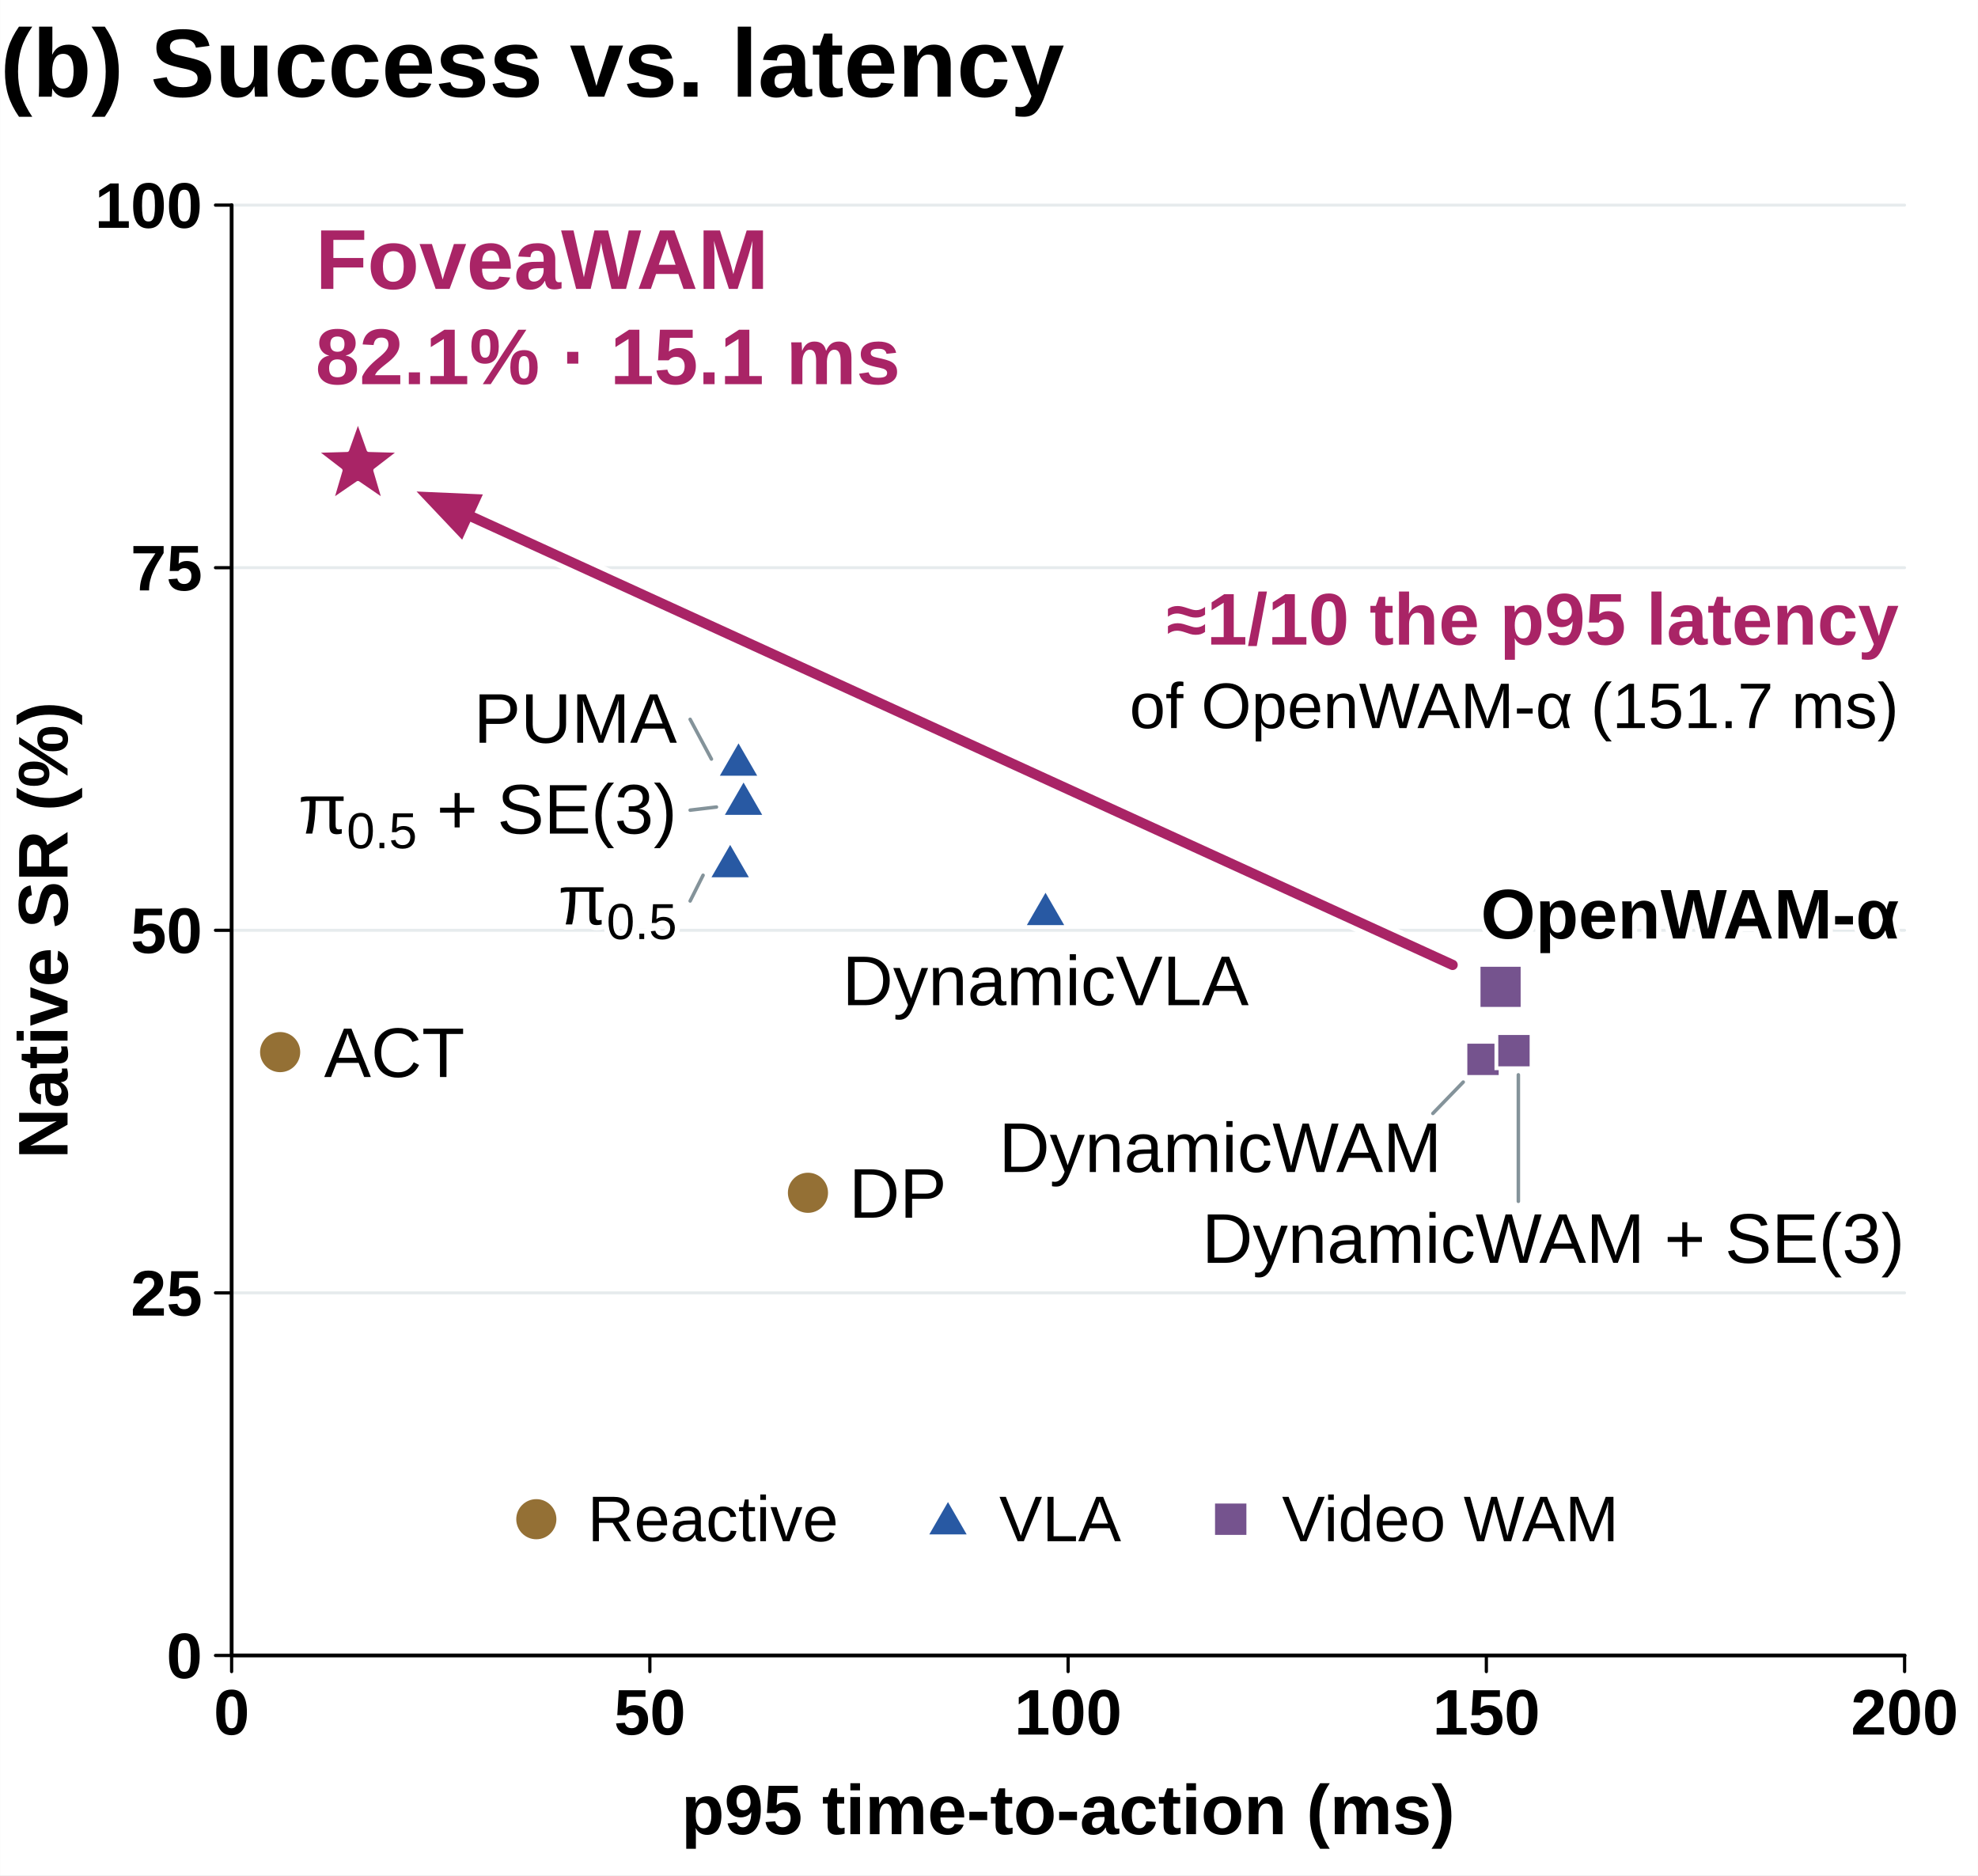
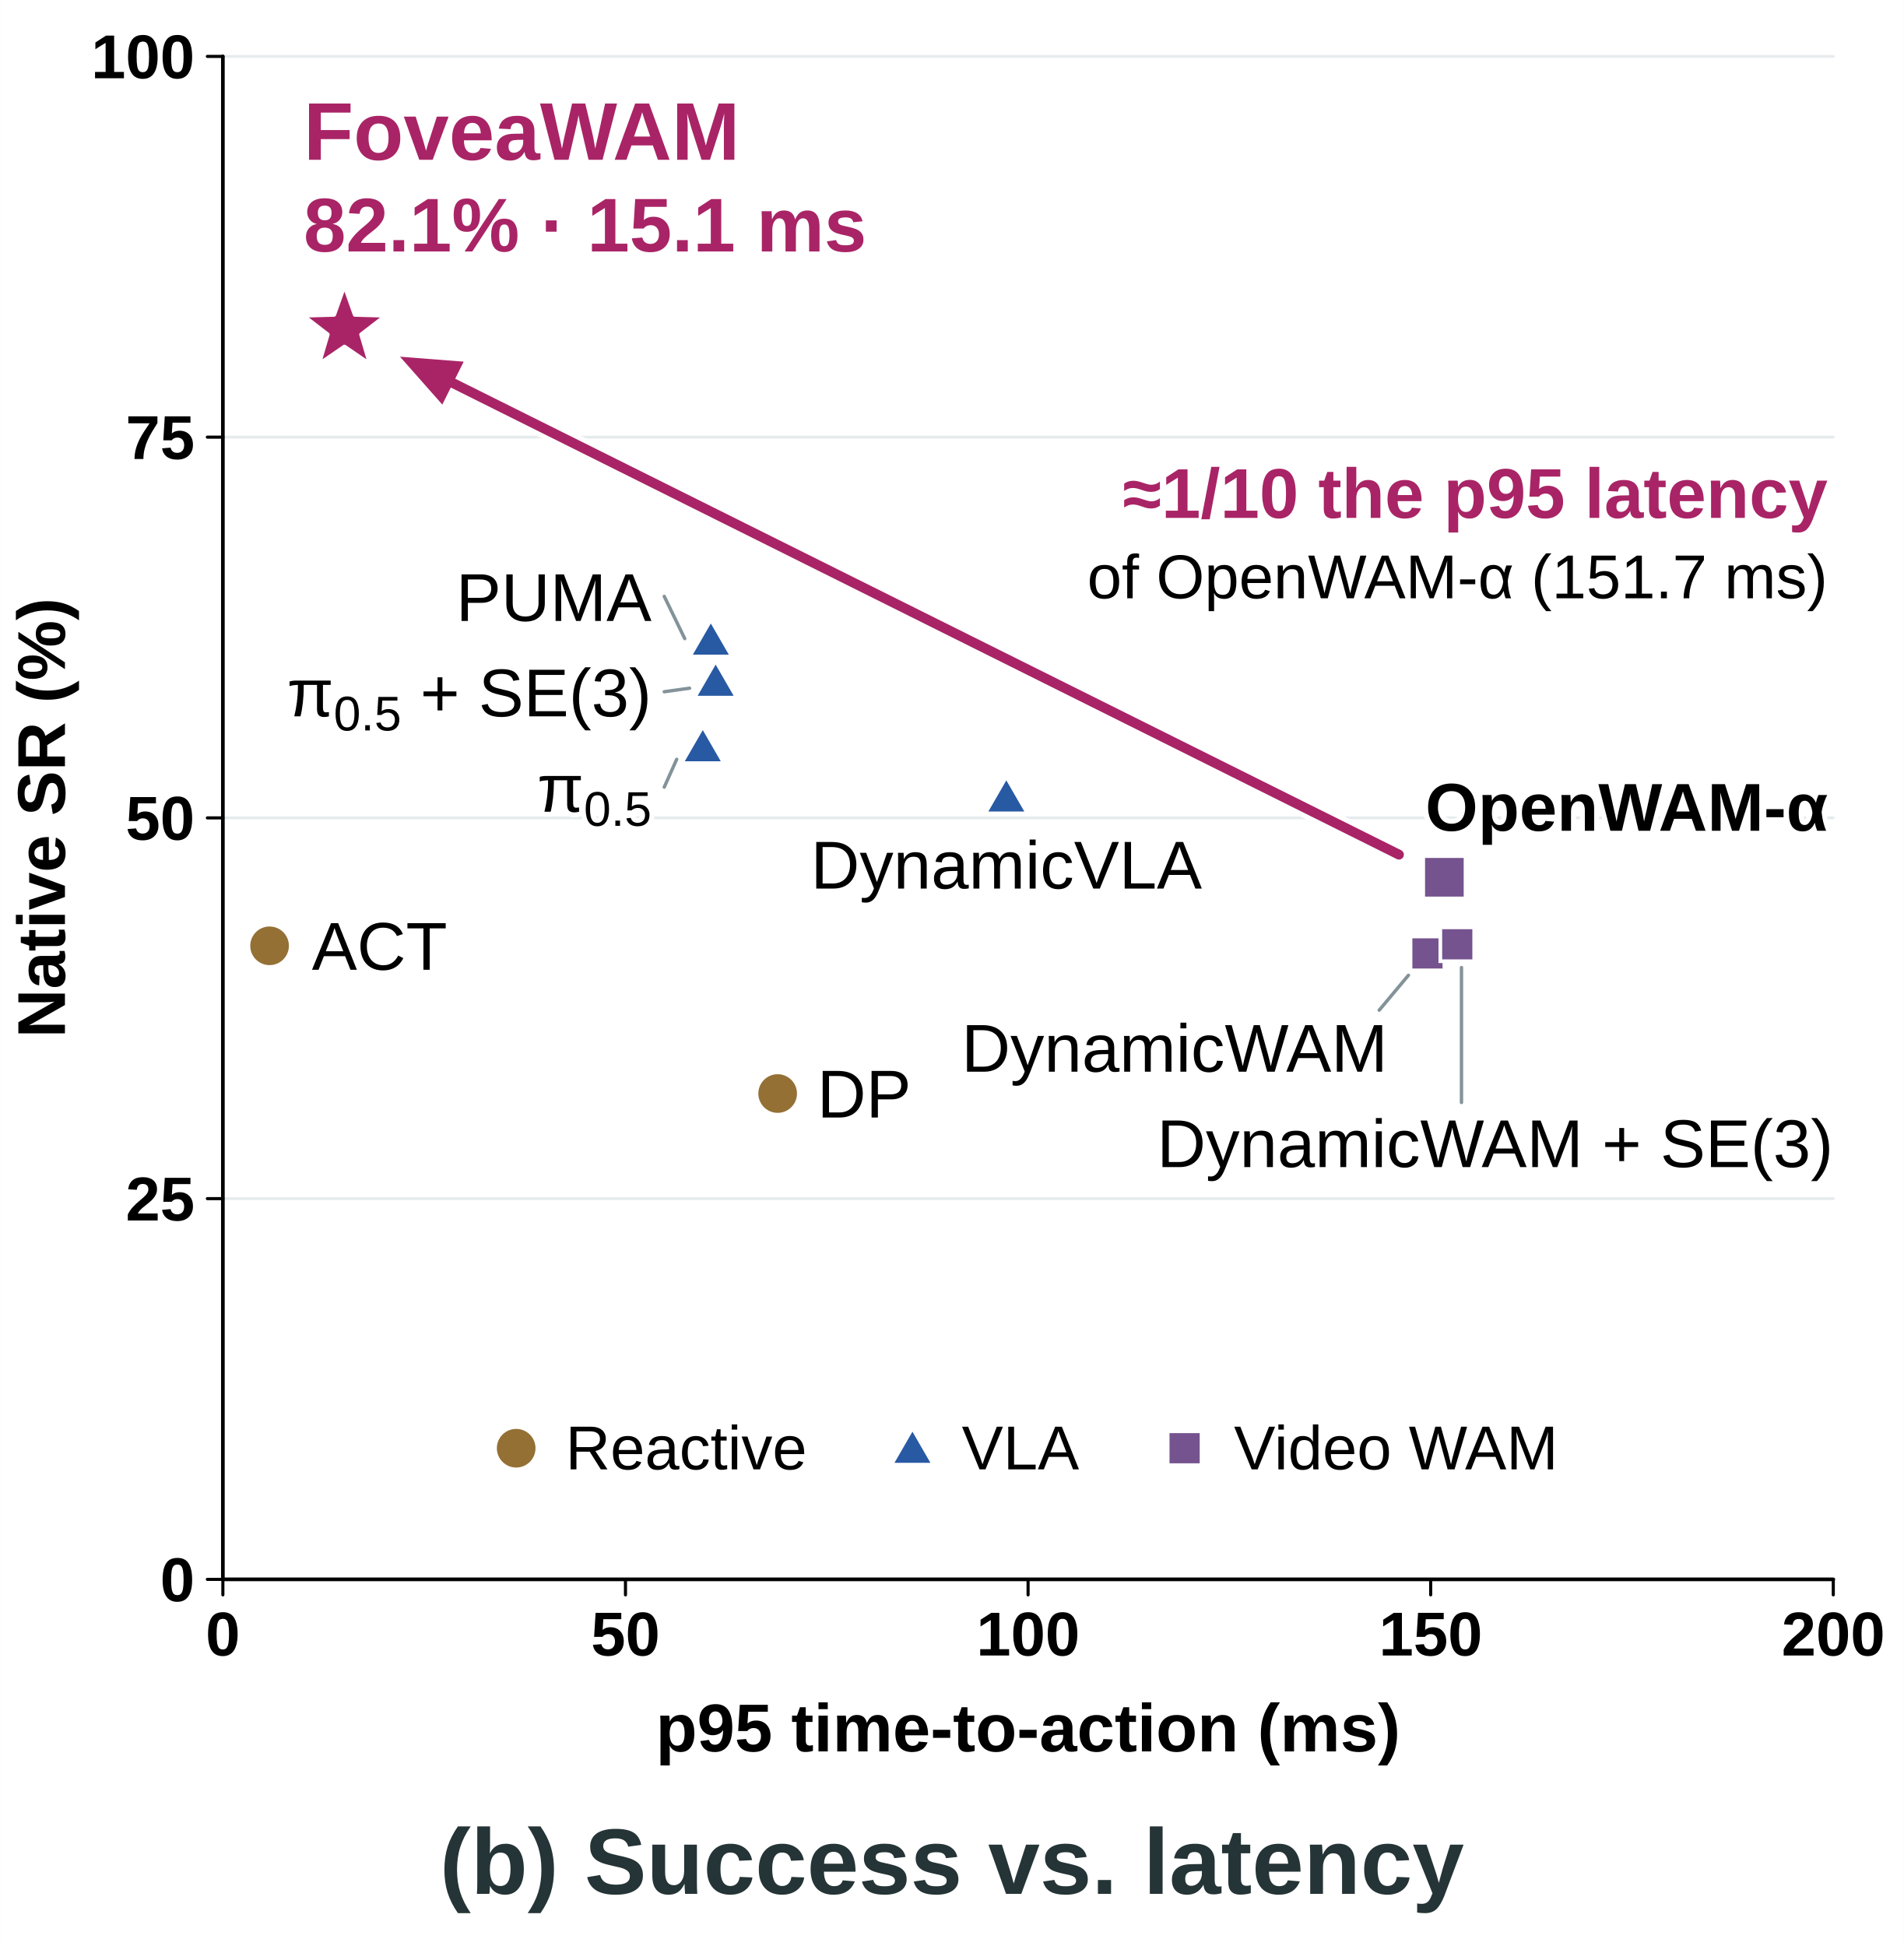
- <svg xmlns="http://www.w3.org/2000/svg" width="3.25in" height="3.081in" viewBox="0 0 1350 1280" role="img" font-family="Arial">
-   <rect width="1350" height="1280" fill="white" />
+ <svg xmlns="http://www.w3.org/2000/svg" width="3.25in" height="3.322in" viewBox="0 0 1350 1380" role="img" font-family="Arial">
+   <rect width="1350" height="1380" fill="white" />
  <g id="B_Native_Success_Latency">
-     <text x="0.000" y="66.000" font-size="66" fill="#000000" font-weight="700" text-anchor="start">(b) Success vs. latency</text>
-     <path d="M158.000,1130.000 L147.000,1130.000" fill="none" stroke="#000000" stroke-width="2.2" stroke-linecap="round" stroke-linejoin="round" />
-     <text x="138.000" y="1145.500" font-size="44" fill="#000000" font-weight="700" text-anchor="end">0</text>
-     <path d="M158.000,882.500 L1300.000,882.500" fill="none" stroke="#E6EBED" stroke-width="2" stroke-linecap="round" stroke-linejoin="round" />
-     <path d="M158.000,882.500 L147.000,882.500" fill="none" stroke="#000000" stroke-width="2.2" stroke-linecap="round" stroke-linejoin="round" />
-     <text x="138.000" y="898.000" font-size="44" fill="#000000" font-weight="700" text-anchor="end">25</text>
-     <path d="M158.000,635.000 L1300.000,635.000" fill="none" stroke="#E6EBED" stroke-width="2" stroke-linecap="round" stroke-linejoin="round" />
-     <path d="M158.000,635.000 L147.000,635.000" fill="none" stroke="#000000" stroke-width="2.2" stroke-linecap="round" stroke-linejoin="round" />
-     <text x="138.000" y="650.500" font-size="44" fill="#000000" font-weight="700" text-anchor="end">50</text>
-     <path d="M158.000,387.500 L1300.000,387.500" fill="none" stroke="#E6EBED" stroke-width="2" stroke-linecap="round" stroke-linejoin="round" />
-     <path d="M158.000,387.500 L147.000,387.500" fill="none" stroke="#000000" stroke-width="2.2" stroke-linecap="round" stroke-linejoin="round" />
-     <text x="138.000" y="403.000" font-size="44" fill="#000000" font-weight="700" text-anchor="end">75</text>
-     <path d="M158.000,140.000 L1300.000,140.000" fill="none" stroke="#E6EBED" stroke-width="2" stroke-linecap="round" stroke-linejoin="round" />
-     <path d="M158.000,140.000 L147.000,140.000" fill="none" stroke="#000000" stroke-width="2.2" stroke-linecap="round" stroke-linejoin="round" />
-     <text x="138.000" y="155.500" font-size="44" fill="#000000" font-weight="700" text-anchor="end">100</text>
-     <path d="M158.000,140.000 L158.000,1130.000 L1300.000,1130.000" fill="none" stroke="#000000" stroke-width="2.6" stroke-linecap="round" stroke-linejoin="round" />
-     <path d="M158.000,1130.000 L158.000,1141.000" fill="none" stroke="#000000" stroke-width="2.2" stroke-linecap="round" stroke-linejoin="round" />
-     <text x="158.000" y="1184.000" font-size="44" fill="#000000" font-weight="700" text-anchor="middle">0</text>
-     <path d="M443.500,1130.000 L443.500,1141.000" fill="none" stroke="#000000" stroke-width="2.2" stroke-linecap="round" stroke-linejoin="round" />
-     <text x="443.500" y="1184.000" font-size="44" fill="#000000" font-weight="700" text-anchor="middle">50</text>
-     <path d="M729.000,1130.000 L729.000,1141.000" fill="none" stroke="#000000" stroke-width="2.2" stroke-linecap="round" stroke-linejoin="round" />
-     <text x="729.000" y="1184.000" font-size="44" fill="#000000" font-weight="700" text-anchor="middle">100</text>
-     <path d="M1014.500,1130.000 L1014.500,1141.000" fill="none" stroke="#000000" stroke-width="2.2" stroke-linecap="round" stroke-linejoin="round" />
-     <text x="1014.500" y="1184.000" font-size="44" fill="#000000" font-weight="700" text-anchor="middle">150</text>
-     <path d="M1300.000,1130.000 L1300.000,1141.000" fill="none" stroke="#000000" stroke-width="2.2" stroke-linecap="round" stroke-linejoin="round" />
-     <text x="1300.000" y="1184.000" font-size="44" fill="#000000" font-weight="700" text-anchor="middle">200</text>
-     <text x="46.000" y="635.000" font-size="48" fill="#000000" font-weight="700" text-anchor="middle" transform="rotate(-90 46 635)">Native SR (%)</text>
-     <text x="729.000" y="1252.000" font-size="48" fill="#000000" font-weight="700" text-anchor="middle">p95 time-to-action (ms)</text>
-     <path d="M485.526,518.140 L471.000,491.000" fill="none" stroke="#84939A" stroke-width="2.4" stroke-linecap="round" stroke-linejoin="round" />
-     <path d="M488.952,550.870 L471.000,553.000" fill="none" stroke="#84939A" stroke-width="2.4" stroke-linecap="round" stroke-linejoin="round" />
-     <path d="M479.816,597.440 L471.000,615.000" fill="none" stroke="#84939A" stroke-width="2.4" stroke-linecap="round" stroke-linejoin="round" />
-     <path d="M998.716,738.610 L978.000,760.000" fill="none" stroke="#84939A" stroke-width="2.4" stroke-linecap="round" stroke-linejoin="round" />
-     <path d="M1036.343,733.670 L1036.343,820.000" fill="none" stroke="#84939A" stroke-width="2.4" stroke-linecap="round" stroke-linejoin="round" />
-     <path d="M991.463,658.648 L284.241,335.496" fill="none" stroke="white" stroke-width="14" stroke-linecap="round" stroke-linejoin="round" />
-     <path d="M991.463,658.648 L318.804,351.289" fill="none" stroke="#A92466" stroke-width="7" stroke-linecap="round" stroke-linejoin="round" />
-     <path d="M284.241,335.496 L329.507,337.489 L315.377,368.414 Z" fill="#A92466" stroke="#A92466" stroke-width="0" stroke-linecap="round" stroke-linejoin="round" />
-     <text x="1296.000" y="440.000" font-size="50" fill="#A92466" font-weight="700" text-anchor="end">≈1/10 the p95 latency</text>
-     <text x="1296.000" y="497.000" font-size="44" fill="#000000" font-weight="400" text-anchor="end">of OpenWAM-α (151.7 ms)</text>
-     <circle cx="191.118" cy="718.160" r="15" fill="#947035" stroke="white" stroke-width="2.6" />
-     <text x="221.118" y="735.160" font-size="48" fill="#000000" font-weight="400" text-anchor="start">ACT</text>
-     <circle cx="551.419" cy="814.190" r="15" fill="#947035" stroke="white" stroke-width="2.6" />
-     <text x="579.419" y="831.190" font-size="48" fill="#000000" font-weight="400" text-anchor="start">DP</text>
-     <path d="M498.316,574.119 L513.316,600.100 L483.316,600.100 Z" fill="#2859A3" stroke="white" stroke-width="2.6" stroke-linecap="round" stroke-linejoin="round" />
-     <text x="462.000" y="631.000" font-size="48" fill="#000000" font-weight="400" text-anchor="end" paint-order="stroke" stroke="white" stroke-width="7" stroke-linejoin="round">π<tspan font-size="72%" baseline-shift="-10">0.5</tspan>
-     </text>
-     <path d="M507.452,531.549 L522.452,557.530 L492.452,557.530 Z" fill="#2859A3" stroke="white" stroke-width="2.6" stroke-linecap="round" stroke-linejoin="round" />
-     <text x="462.000" y="569.000" font-size="48" fill="#000000" font-weight="400" text-anchor="end">π<tspan font-size="72%" baseline-shift="-10">0.5</tspan> + SE(3)</text>
-     <path d="M713.583,606.789 L728.583,632.770 L698.583,632.770 Z" fill="#2859A3" stroke="white" stroke-width="2.6" stroke-linecap="round" stroke-linejoin="round" />
-     <text x="713.583" y="686.110" font-size="48" fill="#000000" font-weight="400" text-anchor="middle">DynamicVLA</text>
-     <path d="M504.026,504.819 L519.026,530.800 L489.026,530.800 Z" fill="#2859A3" stroke="white" stroke-width="2.6" stroke-linecap="round" stroke-linejoin="round" />
-     <text x="462.000" y="507.000" font-size="48" fill="#000000" font-weight="400" text-anchor="end">PUMA</text>
-     <rect x="1009.207" y="658.610" width="30" height="30" fill="#75538E" stroke="white" stroke-width="2.6" />
-     <text x="1010.707" y="640.610" font-size="48" fill="#000000" font-weight="700" text-anchor="start" paint-order="stroke" stroke="white" stroke-width="7" stroke-linejoin="round">OpenWAM-α</text>
-     <rect x="1000.216" y="711.110" width="24" height="24" fill="#75538E" stroke="white" stroke-width="2.6" />
-     <text x="984.000" y="800.000" font-size="48" fill="#000000" font-weight="400" text-anchor="end">DynamicWAM</text>
-     <rect x="1021.343" y="705.170" width="24" height="24" fill="#75538E" stroke="white" stroke-width="2.6" />
-     <text x="1300.000" y="862.000" font-size="48" fill="#000000" font-weight="400" text-anchor="end">DynamicWAM + SE(3)</text>
-     <path d="M244.221,286.210 L251.627,307.016 L273.704,307.630 L256.204,321.104 L262.442,342.290 L244.221,329.810 L226.000,342.290 L232.238,321.104 L214.738,307.630 L236.815,307.016 Z" fill="#A92466" stroke="white" stroke-width="3" stroke-linecap="round" stroke-linejoin="round" />
-     <text x="215.221" y="197.210" font-size="58" fill="#A92466" font-weight="700" text-anchor="start">FoveaWAM</text>
-     <text x="215.221" y="262.210" font-size="54" fill="#A92466" font-weight="700" text-anchor="start">82.1% · 15.1 ms</text>
-     <circle cx="366.000" cy="1037.000" r="15" fill="#947035" stroke="white" stroke-width="2.6" />
-     <text x="401.000" y="1052.000" font-size="44" fill="#000000" font-weight="400" text-anchor="start">Reactive</text>
-     <path d="M647.000,1022.679 L662.000,1048.660 L632.000,1048.660 Z" fill="#2859A3" stroke="white" stroke-width="2.6" stroke-linecap="round" stroke-linejoin="round" />
-     <text x="682.000" y="1052.000" font-size="44" fill="#000000" font-weight="400" text-anchor="start">VLA</text>
-     <rect x="828.000" y="1025.000" width="24" height="24" fill="#75538E" stroke="white" stroke-width="2.6" />
-     <text x="875.000" y="1052.000" font-size="44" fill="#000000" font-weight="400" text-anchor="start">Video WAM</text>
+     <g transform="translate(0 -100)">
+       <path d="M158.000,1220.000 L147.000,1220.000" fill="none" stroke="#000000" stroke-width="2.2" stroke-linecap="round" stroke-linejoin="round" />
+       <text x="138.000" y="1235.500" font-size="44" fill="#000000" font-weight="700" text-anchor="end">0</text>
+       <path d="M158.000,950.000 L1300.000,950.000" fill="none" stroke="#E6EBED" stroke-width="2" stroke-linecap="round" stroke-linejoin="round" />
+       <path d="M158.000,950.000 L147.000,950.000" fill="none" stroke="#000000" stroke-width="2.2" stroke-linecap="round" stroke-linejoin="round" />
+       <text x="138.000" y="965.500" font-size="44" fill="#000000" font-weight="700" text-anchor="end">25</text>
+       <path d="M158.000,680.000 L1300.000,680.000" fill="none" stroke="#E6EBED" stroke-width="2" stroke-linecap="round" stroke-linejoin="round" />
+       <path d="M158.000,680.000 L147.000,680.000" fill="none" stroke="#000000" stroke-width="2.2" stroke-linecap="round" stroke-linejoin="round" />
+       <text x="138.000" y="695.500" font-size="44" fill="#000000" font-weight="700" text-anchor="end">50</text>
+       <path d="M158.000,410.000 L1300.000,410.000" fill="none" stroke="#E6EBED" stroke-width="2" stroke-linecap="round" stroke-linejoin="round" />
+       <path d="M158.000,410.000 L147.000,410.000" fill="none" stroke="#000000" stroke-width="2.2" stroke-linecap="round" stroke-linejoin="round" />
+       <text x="138.000" y="425.500" font-size="44" fill="#000000" font-weight="700" text-anchor="end">75</text>
+       <path d="M158.000,140.000 L1300.000,140.000" fill="none" stroke="#E6EBED" stroke-width="2" stroke-linecap="round" stroke-linejoin="round" />
+       <path d="M158.000,140.000 L147.000,140.000" fill="none" stroke="#000000" stroke-width="2.2" stroke-linecap="round" stroke-linejoin="round" />
+       <text x="138.000" y="155.500" font-size="44" fill="#000000" font-weight="700" text-anchor="end">100</text>
+       <path d="M158.000,140.000 L158.000,1220.000 L1300.000,1220.000" fill="none" stroke="#000000" stroke-width="2.6" stroke-linecap="round" stroke-linejoin="round" />
+       <path d="M158.000,1220.000 L158.000,1231.000" fill="none" stroke="#000000" stroke-width="2.2" stroke-linecap="round" stroke-linejoin="round" />
+       <text x="158.000" y="1274.000" font-size="44" fill="#000000" font-weight="700" text-anchor="middle">0</text>
+       <path d="M443.500,1220.000 L443.500,1231.000" fill="none" stroke="#000000" stroke-width="2.2" stroke-linecap="round" stroke-linejoin="round" />
+       <text x="443.500" y="1274.000" font-size="44" fill="#000000" font-weight="700" text-anchor="middle">50</text>
+       <path d="M729.000,1220.000 L729.000,1231.000" fill="none" stroke="#000000" stroke-width="2.2" stroke-linecap="round" stroke-linejoin="round" />
+       <text x="729.000" y="1274.000" font-size="44" fill="#000000" font-weight="700" text-anchor="middle">100</text>
+       <path d="M1014.500,1220.000 L1014.500,1231.000" fill="none" stroke="#000000" stroke-width="2.2" stroke-linecap="round" stroke-linejoin="round" />
+       <text x="1014.500" y="1274.000" font-size="44" fill="#000000" font-weight="700" text-anchor="middle">150</text>
+       <path d="M1300.000,1220.000 L1300.000,1231.000" fill="none" stroke="#000000" stroke-width="2.2" stroke-linecap="round" stroke-linejoin="round" />
+       <text x="1300.000" y="1274.000" font-size="44" fill="#000000" font-weight="700" text-anchor="middle">200</text>
+       <text x="46.000" y="680.000" font-size="48" fill="#000000" font-weight="700" text-anchor="middle" transform="rotate(-90 46 680)">Native SR (%)</text>
+       <text x="729.000" y="1342.000" font-size="48" fill="#000000" font-weight="700" text-anchor="middle">p95 time-to-action (ms)</text>
+       <path d="M485.526,552.880 L471.000,522.909" fill="none" stroke="#84939A" stroke-width="2.4" stroke-linecap="round" stroke-linejoin="round" />
+       <path d="M488.952,588.040 L471.000,590.545" fill="none" stroke="#84939A" stroke-width="2.4" stroke-linecap="round" stroke-linejoin="round" />
+       <path d="M479.816,638.480 L471.000,658.182" fill="none" stroke="#84939A" stroke-width="2.4" stroke-linecap="round" stroke-linejoin="round" />
+       <path d="M998.716,791.620 L978.000,816.364" fill="none" stroke="#84939A" stroke-width="2.4" stroke-linecap="round" stroke-linejoin="round" />
+       <path d="M1036.343,786.140 L1036.343,881.818" fill="none" stroke="#84939A" stroke-width="2.4" stroke-linecap="round" stroke-linejoin="round" />
+       <path d="M991.988,706.060 L283.600,352.949" fill="none" stroke="white" stroke-width="14" stroke-linecap="round" stroke-linejoin="round" />
+       <path d="M991.988,706.060 L317.609,369.902" fill="none" stroke="#A92466" stroke-width="7" stroke-linecap="round" stroke-linejoin="round" />
+       <path d="M283.600,352.949 L328.773,356.472 L313.605,386.901 Z" fill="#A92466" stroke="#A92466" stroke-width="0" stroke-linecap="round" stroke-linejoin="round" />
+       <text x="1296.000" y="467.273" font-size="50" fill="#A92466" font-weight="700" text-anchor="end">≈1/10 the p95 latency</text>
+       <text x="1296.000" y="524.273" font-size="44" fill="#000000" font-weight="400" text-anchor="end">of OpenWAM-α (151.7 ms)</text>
+       <circle cx="191.118" cy="770.720" r="15" fill="#947035" stroke="white" stroke-width="2.6" />
+       <text x="221.118" y="787.720" font-size="48" fill="#000000" font-weight="400" text-anchor="start">ACT</text>
+       <circle cx="551.419" cy="875.480" r="15" fill="#947035" stroke="white" stroke-width="2.6" />
+       <text x="579.419" y="892.480" font-size="48" fill="#000000" font-weight="400" text-anchor="start">DP</text>
+       <path d="M498.316,615.159 L513.316,641.140 L483.316,641.140 Z" fill="#2859A3" stroke="white" stroke-width="2.6" stroke-linecap="round" stroke-linejoin="round" />
+       <text x="462.000" y="675.636" font-size="48" fill="#000000" font-weight="400" text-anchor="end" paint-order="stroke" stroke="white" stroke-width="7" stroke-linejoin="round">π<tspan font-size="72%" baseline-shift="-10">0.5</tspan>
+       </text>
+       <path d="M507.452,568.719 L522.452,594.700 L492.452,594.700 Z" fill="#2859A3" stroke="white" stroke-width="2.6" stroke-linecap="round" stroke-linejoin="round" />
+       <text x="462.000" y="608.000" font-size="48" fill="#000000" font-weight="400" text-anchor="end">π<tspan font-size="72%" baseline-shift="-10">0.5</tspan> + SE(3)</text>
+       <path d="M713.583,650.799 L728.583,676.780 L698.583,676.780 Z" fill="#2859A3" stroke="white" stroke-width="2.6" stroke-linecap="round" stroke-linejoin="round" />
+       <text x="713.583" y="730.120" font-size="48" fill="#000000" font-weight="400" text-anchor="middle">DynamicVLA</text>
+       <path d="M504.026,539.559 L519.026,565.540 L489.026,565.540 Z" fill="#2859A3" stroke="white" stroke-width="2.6" stroke-linecap="round" stroke-linejoin="round" />
+       <text x="462.000" y="540.364" font-size="48" fill="#000000" font-weight="400" text-anchor="end">PUMA</text>
+       <rect x="1009.207" y="707.120" width="30" height="30" fill="#75538E" stroke="white" stroke-width="2.6" />
+       <text x="1010.707" y="689.120" font-size="48" fill="#000000" font-weight="700" text-anchor="start" paint-order="stroke" stroke="white" stroke-width="7" stroke-linejoin="round">OpenWAM-α</text>
+       <rect x="1000.216" y="764.120" width="24" height="24" fill="#75538E" stroke="white" stroke-width="2.6" />
+       <text x="984.000" y="860.000" font-size="48" fill="#000000" font-weight="400" text-anchor="end">DynamicWAM</text>
+       <rect x="1021.343" y="757.640" width="24" height="24" fill="#75538E" stroke="white" stroke-width="2.6" />
+       <text x="1300.000" y="927.636" font-size="48" fill="#000000" font-weight="400" text-anchor="end">DynamicWAM + SE(3)</text>
+       <path d="M244.221,302.320 L251.627,323.126 L273.704,323.740 L256.204,337.214 L262.442,358.400 L244.221,345.920 L226.000,358.400 L232.238,337.214 L214.738,323.740 L236.815,323.126 Z" fill="#A92466" stroke="white" stroke-width="3" stroke-linecap="round" stroke-linejoin="round" />
+       <text x="215.221" y="213.320" font-size="58" fill="#A92466" font-weight="700" text-anchor="start">FoveaWAM</text>
+       <text x="215.221" y="278.320" font-size="54" fill="#A92466" font-weight="700" text-anchor="start">82.1% · 15.1 ms</text>
+       <circle cx="366.000" cy="1127.000" r="15" fill="#947035" stroke="white" stroke-width="2.6" />
+       <text x="401.000" y="1142.000" font-size="44" fill="#000000" font-weight="400" text-anchor="start">Reactive</text>
+       <path d="M647.000,1112.679 L662.000,1138.660 L632.000,1138.660 Z" fill="#2859A3" stroke="white" stroke-width="2.6" stroke-linecap="round" stroke-linejoin="round" />
+       <text x="682.000" y="1142.000" font-size="44" fill="#000000" font-weight="400" text-anchor="start">VLA</text>
+       <rect x="828.000" y="1115.000" width="24" height="24" fill="#75538E" stroke="white" stroke-width="2.6" />
+       <text x="875.000" y="1142.000" font-size="44" fill="#000000" font-weight="400" text-anchor="start">Video WAM</text>
+     </g>
+     <text x="675" y="1343" fill="#253436" font-size="66" text-anchor="middle" font-weight="700">(b) Success vs. latency</text>
  </g>
</svg>
